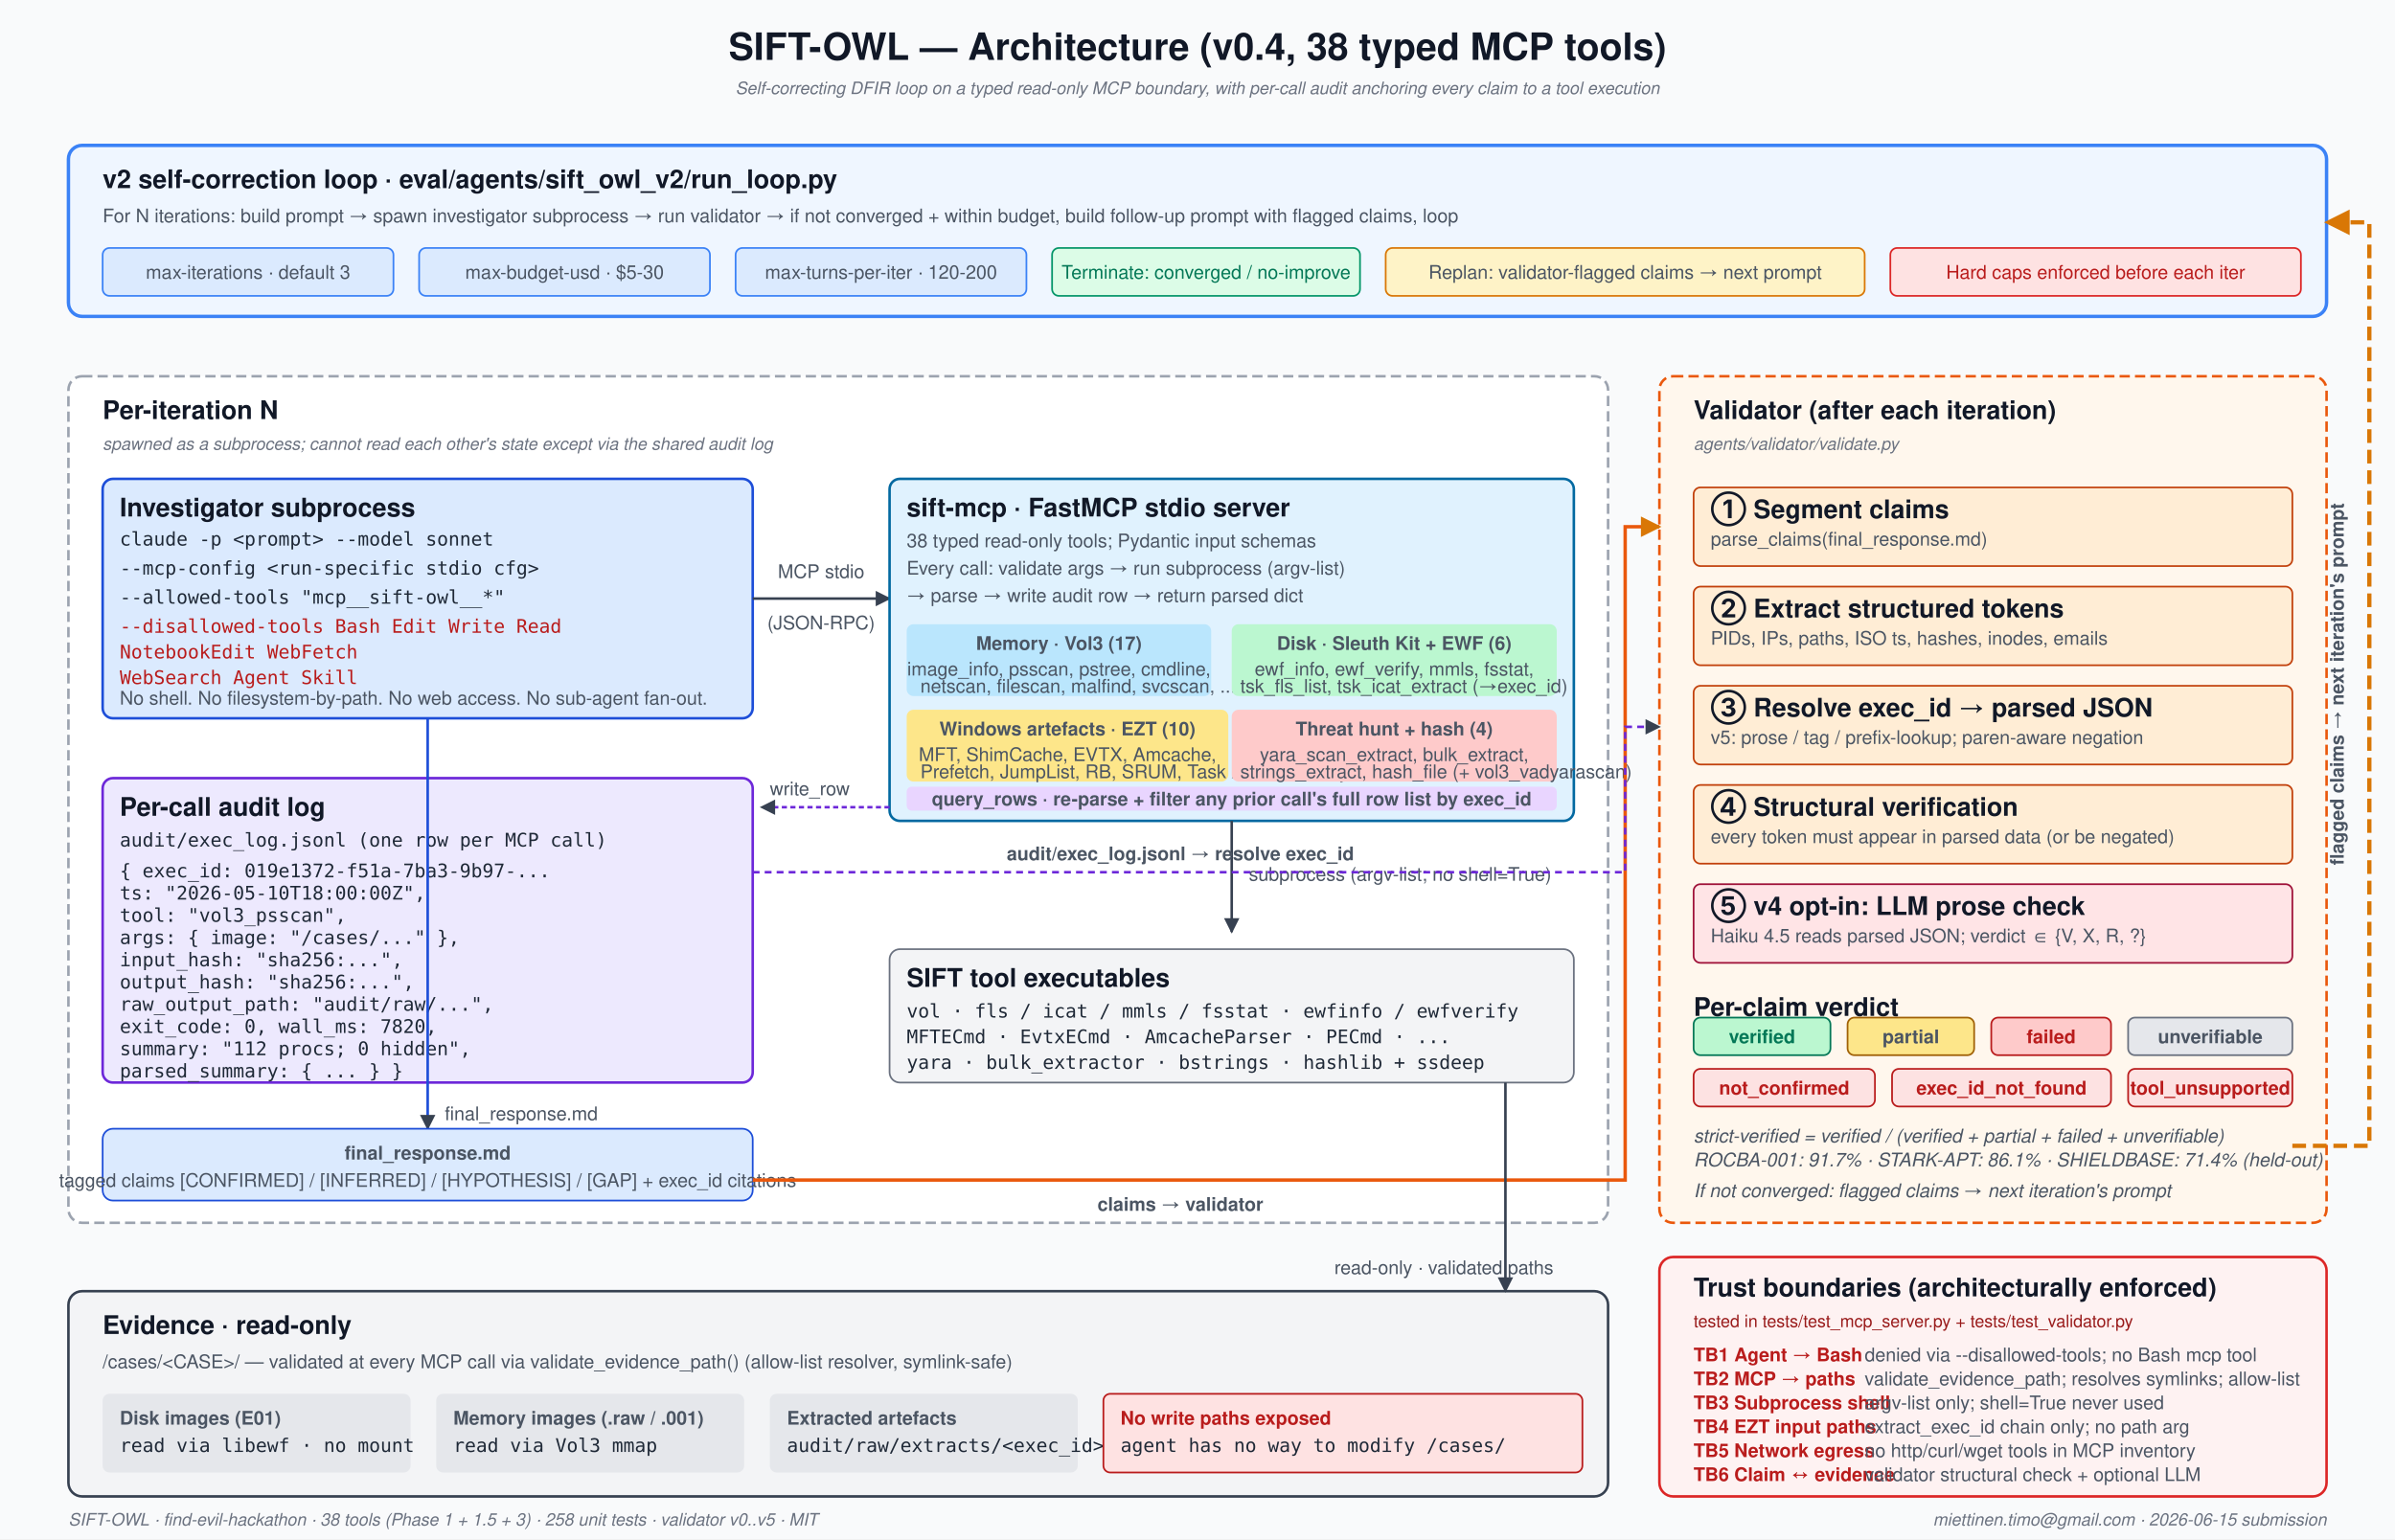
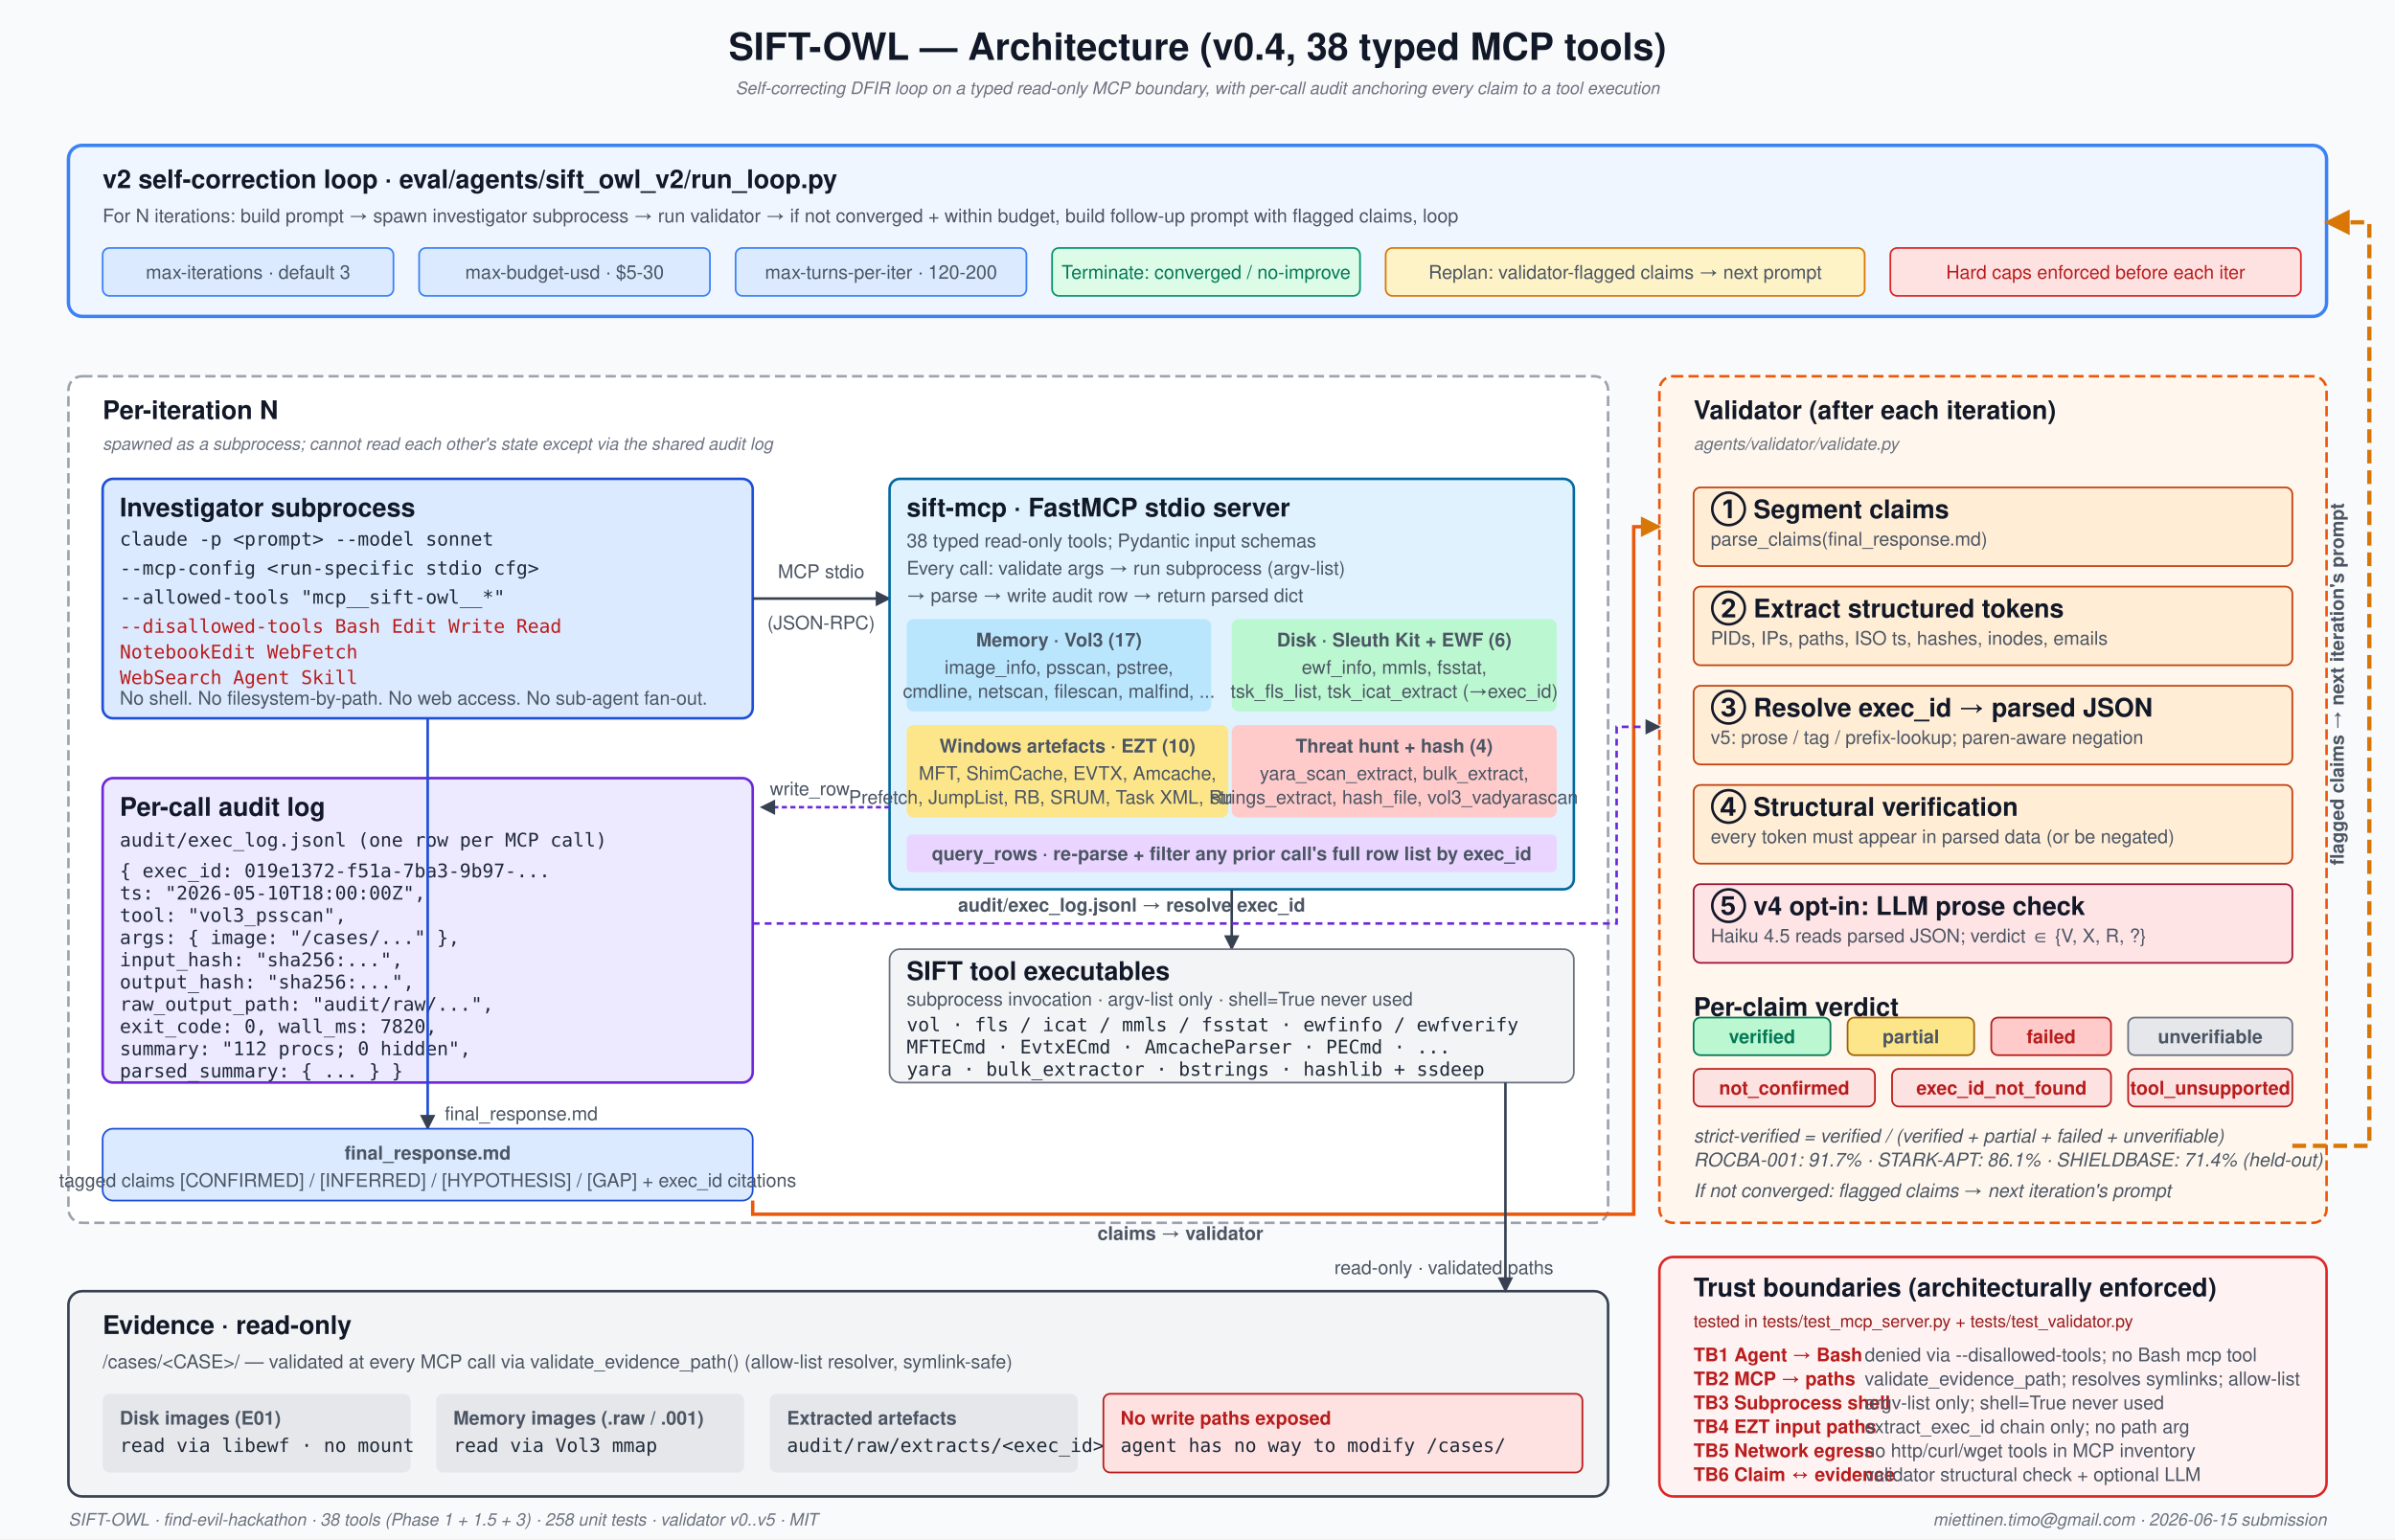
<svg xmlns="http://www.w3.org/2000/svg" viewBox="0 0 1400 900" font-family="-apple-system, BlinkMacSystemFont, 'Helvetica Neue', Helvetica, Arial, sans-serif">
  <defs>
    <marker id="arrow" viewBox="0 0 10 10" refX="9" refY="5" markerWidth="6" markerHeight="6" orient="auto-start-reverse">
      <path d="M 0 0 L 10 5 L 0 10 z" fill="#374151" />
    </marker>
    <marker id="arrow-loop" viewBox="0 0 10 10" refX="9" refY="5" markerWidth="6" markerHeight="6" orient="auto-start-reverse">
      <path d="M 0 0 L 10 5 L 0 10 z" fill="#d97706" />
    </marker>
    <marker id="arrow-red" viewBox="0 0 10 10" refX="9" refY="5" markerWidth="6" markerHeight="6" orient="auto-start-reverse">
      <path d="M 0 0 L 10 5 L 0 10 z" fill="#dc2626" />
    </marker>
    <style>
      .h1     { font-size: 22px; font-weight: 700; fill: #111827; }
      .h2     { font-size: 15px; font-weight: 700; fill: #111827; }
      .label  { font-size: 13px; fill: #1f2937; }
      .small  { font-size: 11px; fill: #4b5563; }
      .mono   { font-family: 'SF Mono','Menlo','Consolas',monospace; font-size: 11px; fill: #1f2937; }
      .denied { font-size: 11px; fill: #b91c1c; }
      .ok     { font-size: 11px; fill: #047857; }
      .tb     { font-size: 11px; fill: #b91c1c; font-weight: 700; }
      .tbnote { font-size: 10px; fill: #991b1b; }
      .meta   { font-size: 10px; fill: #6b7280; font-style: italic; }
    </style>
  </defs>
  <rect width="1400" height="900" fill="#f9fafb" />
  <text x="700" y="35" class="h1" text-anchor="middle">SIFT-OWL — Architecture (v0.4, 38 typed MCP tools)</text>
  <text x="700" y="55" class="meta" text-anchor="middle">Self-correcting DFIR loop on a typed read-only MCP boundary, with per-call audit anchoring every claim to a tool execution</text>
  <g>
    <rect x="40" y="85" width="1320" height="100" rx="8" fill="#eff6ff" stroke="#3b82f6" stroke-width="2" />
    <text x="60" y="110" class="h2">v2 self-correction loop  ·  eval/agents/sift_owl_v2/run_loop.py</text>
    <text x="60" y="130" class="small">For N iterations: build prompt → spawn investigator subprocess → run validator → if not converged + within budget, build follow-up prompt with flagged claims, loop</text>
    <g transform="translate(60, 145)">
      <rect width="170" height="28" rx="4" fill="#dbeafe" stroke="#3b82f6" />
      <text x="85" y="18" class="small" text-anchor="middle">max-iterations  ·  default 3</text>
    </g>
    <g transform="translate(245, 145)">
      <rect width="170" height="28" rx="4" fill="#dbeafe" stroke="#3b82f6" />
      <text x="85" y="18" class="small" text-anchor="middle">max-budget-usd  ·  $5-30</text>
    </g>
    <g transform="translate(430, 145)">
      <rect width="170" height="28" rx="4" fill="#dbeafe" stroke="#3b82f6" />
      <text x="85" y="18" class="small" text-anchor="middle">max-turns-per-iter  ·  120-200</text>
    </g>
    <g transform="translate(615, 145)">
      <rect width="180" height="28" rx="4" fill="#dcfce7" stroke="#059669" />
      <text x="90" y="18" class="ok" text-anchor="middle">Terminate: converged / no-improve</text>
    </g>
    <g transform="translate(810, 145)">
      <rect width="280" height="28" rx="4" fill="#fef3c7" stroke="#d97706" />
      <text x="140" y="18" class="small" text-anchor="middle" fill="#92400e">Replan: validator-flagged claims → next prompt</text>
    </g>
    <g transform="translate(1105, 145)">
      <rect width="240" height="28" rx="4" fill="#fee2e2" stroke="#dc2626" />
      <text x="120" y="18" class="denied" text-anchor="middle">Hard caps enforced before each iter</text>
    </g>
  </g>
  <g>
    <rect x="40" y="220" width="900" height="495" rx="8" fill="#ffffff" stroke="#9ca3af" stroke-width="1.5" stroke-dasharray="6 3" />
    <text x="60" y="245" class="h2">Per-iteration N</text>
    <text x="60" y="263" class="meta">spawned as a subprocess; cannot read each other's state except via the shared audit log</text>
    <g>
      <rect x="60" y="280" width="380" height="140" rx="6" fill="#dbeafe" stroke="#1d4ed8" stroke-width="1.5" />
      <text x="70" y="302" class="h2">Investigator subprocess</text>
      <text x="70" y="319" class="mono">claude -p &lt;prompt&gt;  --model sonnet</text>
      <text x="70" y="336" class="mono">  --mcp-config &lt;run-specific stdio cfg&gt;</text>
      <text x="70" y="353" class="mono">  --allowed-tools "mcp__sift-owl__*"</text>
      <text x="70" y="370" class="denied" font-family="'SF Mono','Menlo','Consolas',monospace">  --disallowed-tools Bash Edit Write Read</text>
      <text x="70" y="385" class="denied" font-family="'SF Mono','Menlo','Consolas',monospace">                     NotebookEdit WebFetch</text>
      <text x="70" y="400" class="denied" font-family="'SF Mono','Menlo','Consolas',monospace">                     WebSearch Agent Skill</text>
      <text x="70" y="412" class="small">No shell. No filesystem-by-path. No web access. No sub-agent fan-out.</text>
    </g>
    <path d="M 440 350 L 520 350" stroke="#374151" stroke-width="1.5" fill="none" marker-end="url(#arrow)" />
    <text x="480" y="338" class="small" text-anchor="middle">MCP stdio</text>
    <text x="480" y="368" class="small" text-anchor="middle">(JSON-RPC)</text>
    <g>
-       <rect x="520" y="280" width="400" height="200" rx="6" fill="#e0f2fe" stroke="#0369a1" stroke-width="1.5" />
+       <rect x="520" y="280" width="400" height="240" rx="6" fill="#e0f2fe" stroke="#0369a1" stroke-width="1.5" />
      <text x="530" y="302" class="h2">sift-mcp  ·  FastMCP stdio server</text>
      <text x="530" y="320" class="small">38 typed read-only tools; Pydantic input schemas</text>
      <text x="530" y="336" class="small">Every call: validate args → run subprocess (argv-list)</text>
      <text x="530" y="352" class="small">→ parse → write audit row → return parsed dict</text>
      <g>
-         <rect x="530" y="365" width="178" height="42" rx="4" fill="#bae6fd" />
-         <text x="619" y="380" class="small" text-anchor="middle" font-weight="700">Memory · Vol3 (17)</text>
-         <text x="619" y="395" class="small" text-anchor="middle">image_info, psscan, pstree, cmdline,</text>
-         <text x="538" y="405" class="small" font-size="10">netscan, filescan, malfind, svcscan, ...</text>
-       </g>
-       <g>
-         <rect x="720" y="365" width="190" height="42" rx="4" fill="#bbf7d0" />
-         <text x="815" y="380" class="small" text-anchor="middle" font-weight="700">Disk · Sleuth Kit + EWF (6)</text>
-         <text x="815" y="395" class="small" text-anchor="middle">ewf_info, ewf_verify, mmls, fsstat,</text>
-         <text x="725" y="405" class="small" font-size="10">tsk_fls_list, tsk_icat_extract (→exec_id)</text>
-       </g>
-       <g>
-         <rect x="530" y="415" width="188" height="42" rx="4" fill="#fde68a" />
-         <text x="624" y="430" class="small" text-anchor="middle" font-weight="700">Windows artefacts · EZT (10)</text>
-         <text x="624" y="445" class="small" text-anchor="middle">MFT, ShimCache, EVTX, Amcache,</text>
-         <text x="538" y="455" class="small" font-size="10">Prefetch, JumpList, RB, SRUM, Task XML, Run keys</text>
-       </g>
-       <g>
-         <rect x="720" y="415" width="190" height="42" rx="4" fill="#fecaca" />
-         <text x="815" y="430" class="small" text-anchor="middle" font-weight="700">Threat hunt + hash (4)</text>
-         <text x="815" y="445" class="small" text-anchor="middle">yara_scan_extract, bulk_extract,</text>
-         <text x="725" y="455" class="small" font-size="10">strings_extract, hash_file (+ vol3_vadyarascan)</text>
-       </g>
-       <g>
-         <rect x="530" y="460" width="380" height="14" rx="3" fill="#e9d5ff" />
-         <text x="720" y="471" class="small" text-anchor="middle" font-weight="700">query_rows  ·  re-parse + filter any prior call's full row list by exec_id</text>
-       </g>
-     </g>
-     <path d="M 720 480 L 720 545" stroke="#374151" stroke-width="1.5" fill="none" marker-end="url(#arrow)" />
-     <text x="730" y="515" class="small">subprocess (argv-list; no shell=True)</text>
+         <rect x="530" y="362" width="178" height="54" rx="4" fill="#bae6fd" />
+         <text x="619" y="378" class="small" text-anchor="middle" font-weight="700">Memory · Vol3 (17)</text>
+         <text x="619" y="394" class="small" text-anchor="middle">image_info, psscan, pstree,</text>
+         <text x="619" y="408" class="small" text-anchor="middle" font-size="10">cmdline, netscan, filescan, malfind, ...</text>
+       </g>
+       <g>
+         <rect x="720" y="362" width="190" height="54" rx="4" fill="#bbf7d0" />
+         <text x="815" y="378" class="small" text-anchor="middle" font-weight="700">Disk · Sleuth Kit + EWF (6)</text>
+         <text x="815" y="394" class="small" text-anchor="middle">ewf_info, mmls, fsstat,</text>
+         <text x="815" y="408" class="small" text-anchor="middle" font-size="10">tsk_fls_list, tsk_icat_extract (→exec_id)</text>
+       </g>
+       <g>
+         <rect x="530" y="424" width="188" height="54" rx="4" fill="#fde68a" />
+         <text x="624" y="440" class="small" text-anchor="middle" font-weight="700">Windows artefacts · EZT (10)</text>
+         <text x="624" y="456" class="small" text-anchor="middle">MFT, ShimCache, EVTX, Amcache,</text>
+         <text x="624" y="470" class="small" text-anchor="middle" font-size="10">Prefetch, JumpList, RB, SRUM, Task XML, Run keys</text>
+       </g>
+       <g>
+         <rect x="720" y="424" width="190" height="54" rx="4" fill="#fecaca" />
+         <text x="815" y="440" class="small" text-anchor="middle" font-weight="700">Threat hunt + hash (4)</text>
+         <text x="815" y="456" class="small" text-anchor="middle">yara_scan_extract, bulk_extract,</text>
+         <text x="815" y="470" class="small" text-anchor="middle" font-size="10">strings_extract, hash_file, vol3_vadyarascan</text>
+       </g>
+       <g>
+         <rect x="530" y="488" width="380" height="22" rx="3" fill="#e9d5ff" />
+         <text x="720" y="503" class="small" text-anchor="middle" font-weight="700">query_rows  ·  re-parse + filter any prior call's full row list by exec_id</text>
+       </g>
+     </g>
+     <path d="M 720 520 L 720 555" stroke="#374151" stroke-width="1.5" fill="none" marker-end="url(#arrow)" />
    <g>
      <rect x="520" y="555" width="400" height="78" rx="6" fill="#f3f4f6" stroke="#6b7280" stroke-width="1" />
-       <text x="530" y="577" class="h2">SIFT tool executables</text>
-       <text x="530" y="595" class="mono">vol  ·  fls / icat / mmls / fsstat  ·  ewfinfo / ewfverify</text>
-       <text x="530" y="610" class="mono">MFTECmd  ·  EvtxECmd  ·  AmcacheParser  ·  PECmd  ·  ...</text>
-       <text x="530" y="625" class="mono">yara  ·  bulk_extractor  ·  bstrings  ·  hashlib + ssdeep</text>
+       <text x="530" y="573" class="h2">SIFT tool executables</text>
+       <text x="530" y="588" class="small" fill="#6b7280">subprocess invocation  ·  argv-list only  ·  shell=True never used</text>
+       <text x="530" y="603" class="mono">vol  ·  fls / icat / mmls / fsstat  ·  ewfinfo / ewfverify</text>
+       <text x="530" y="616" class="mono">MFTECmd  ·  EvtxECmd  ·  AmcacheParser  ·  PECmd  ·  ...</text>
+       <text x="530" y="629" class="mono">yara  ·  bulk_extractor  ·  bstrings  ·  hashlib + ssdeep</text>
    </g>
    <g>
      <rect x="60" y="455" width="380" height="178" rx="6" fill="#ede9fe" stroke="#6d28d9" stroke-width="1.5" />
      <text x="70" y="477" class="h2">Per-call audit log</text>
      <text x="70" y="495" class="mono">audit/exec_log.jsonl  (one row per MCP call)</text>
      <text x="70" y="513" class="mono" font-size="10">{ exec_id: 019e1372-f51a-7ba3-9b97-...</text>
      <text x="70" y="526" class="mono" font-size="10">  ts: "2026-05-10T18:00:00Z",</text>
      <text x="70" y="539" class="mono" font-size="10">  tool: "vol3_psscan",</text>
      <text x="70" y="552" class="mono" font-size="10">  args: { image: "/cases/..." },</text>
      <text x="70" y="565" class="mono" font-size="10">  input_hash:  "sha256:...",</text>
      <text x="70" y="578" class="mono" font-size="10">  output_hash: "sha256:...",</text>
      <text x="70" y="591" class="mono" font-size="10">  raw_output_path: "audit/raw/...",</text>
      <text x="70" y="604" class="mono" font-size="10">  exit_code: 0, wall_ms: 7820,</text>
      <text x="70" y="617" class="mono" font-size="10">  summary: "112 procs; 0 hidden",</text>
      <text x="70" y="630" class="mono" font-size="10">  parsed_summary: { ... } }</text>
    </g>
    <path d="M 520 472 L 445 472" stroke="#6d28d9" stroke-width="1.5" fill="none" marker-end="url(#arrow)" stroke-dasharray="3 2" />
    <text x="450" y="465" class="small" fill="#6d28d9">write_row</text>
    <path d="M 250 420 L 250 660" stroke="#1d4ed8" stroke-width="1.5" fill="none" marker-end="url(#arrow)" />
    <text x="260" y="655" class="small" fill="#1d4ed8">final_response.md</text>
  </g>
  <g>
    <rect x="60" y="660" width="380" height="42" rx="6" fill="#dbeafe" stroke="#1d4ed8" />
    <text x="250" y="678" class="small" text-anchor="middle" font-weight="700">final_response.md</text>
    <text x="250" y="694" class="small" text-anchor="middle">tagged claims [CONFIRMED] / [INFERRED] / [HYPOTHESIS] / [GAP] + exec_id citations</text>
  </g>
  <g>
    <rect x="970" y="220" width="390" height="495" rx="8" fill="#fff7ed" stroke="#ea580c" stroke-width="1.5" stroke-dasharray="6 3" />
    <text x="990" y="245" class="h2">Validator (after each iteration)</text>
    <text x="990" y="263" class="meta">agents/validator/validate.py</text>
    <g transform="translate(990, 285)">
      <rect width="350" height="46" rx="4" fill="#ffedd5" stroke="#c2410c" />
      <text x="10" y="18" class="h2" font-size="13">① Segment claims</text>
      <text x="10" y="34" class="small">parse_claims(final_response.md)</text>
    </g>
    <g transform="translate(990, 343)">
      <rect width="350" height="46" rx="4" fill="#ffedd5" stroke="#c2410c" />
      <text x="10" y="18" class="h2" font-size="13">② Extract structured tokens</text>
      <text x="10" y="34" class="small">PIDs, IPs, paths, ISO ts, hashes, inodes, emails</text>
    </g>
    <g transform="translate(990, 401)">
      <rect width="350" height="46" rx="4" fill="#ffedd5" stroke="#c2410c" />
      <text x="10" y="18" class="h2" font-size="13">③ Resolve exec_id → parsed JSON</text>
      <text x="10" y="34" class="small">v5: prose / tag / prefix-lookup; paren-aware negation</text>
    </g>
    <g transform="translate(990, 459)">
      <rect width="350" height="46" rx="4" fill="#ffedd5" stroke="#c2410c" />
      <text x="10" y="18" class="h2" font-size="13">④ Structural verification</text>
      <text x="10" y="34" class="small">every token must appear in parsed data (or be negated)</text>
    </g>
    <g transform="translate(990, 517)">
      <rect width="350" height="46" rx="4" fill="#ffe4e6" stroke="#9f1239" />
      <text x="10" y="18" class="h2" font-size="13">⑤ v4 opt-in: LLM prose check</text>
      <text x="10" y="34" class="small">Haiku 4.5 reads parsed JSON; verdict ∈ {V, X, R, ?}</text>
    </g>
    <g transform="translate(990, 580)">
      <text x="0" y="14" class="h2" font-size="13">Per-claim verdict</text>
    </g>
    <g transform="translate(990, 595)">
      <rect width="80" height="22" rx="4" fill="#bbf7d0" stroke="#047857" />
      <text x="40" y="15" class="ok" text-anchor="middle" font-weight="700">verified</text>
    </g>
    <g transform="translate(1080, 595)">
      <rect width="74" height="22" rx="4" fill="#fde68a" stroke="#a16207" />
      <text x="37" y="15" class="small" text-anchor="middle" font-weight="700">partial</text>
    </g>
    <g transform="translate(1164, 595)">
      <rect width="70" height="22" rx="4" fill="#fecaca" stroke="#b91c1c" />
      <text x="35" y="15" class="denied" text-anchor="middle" font-weight="700">failed</text>
    </g>
    <g transform="translate(1244, 595)">
      <rect width="96" height="22" rx="4" fill="#e5e7eb" stroke="#6b7280" />
      <text x="48" y="15" class="small" text-anchor="middle" font-weight="700">unverifiable</text>
    </g>
    <g transform="translate(990, 625)">
      <rect width="106" height="22" rx="4" fill="#fde2e2" stroke="#b91c1c" />
      <text x="53" y="15" class="denied" text-anchor="middle" font-weight="700">not_confirmed</text>
    </g>
    <g transform="translate(1106, 625)">
      <rect width="128" height="22" rx="4" fill="#fde2e2" stroke="#b91c1c" />
      <text x="64" y="15" class="denied" text-anchor="middle" font-weight="700">exec_id_not_found</text>
    </g>
    <g transform="translate(1244, 625)">
      <rect width="96" height="22" rx="4" fill="#fde2e2" stroke="#b91c1c" />
      <text x="48" y="15" class="denied" text-anchor="middle" font-weight="700">tool_unsupported</text>
    </g>
    <text x="990" y="668" class="small" font-style="italic" fill="#6b7280">strict-verified = verified / (verified + partial + failed + unverifiable)</text>
    <text x="990" y="682" class="small" font-style="italic" fill="#6b7280">ROCBA-001: 91.7%  ·  STARK-APT: 86.1%  ·  SHIELDBASE: 71.4% (held-out)</text>
    <text x="990" y="700" class="small" font-style="italic" fill="#ea580c">If not converged: flagged claims → next iteration's prompt</text>
  </g>
-   <path d="M 440 690 L 950 690 L 950 308 L 970 308" stroke="#ea580c" stroke-width="2" fill="none" marker-end="url(#arrow-loop)" />
-   <text x="690" y="708" class="small" fill="#ea580c" font-weight="700" text-anchor="middle">claims  →  validator</text>
-   <path d="M 440 510 L 950 510 L 950 425 L 970 425" stroke="#6d28d9" stroke-width="1.5" fill="none" stroke-dasharray="4 3" marker-end="url(#arrow)" />
-   <text x="690" y="503" class="small" fill="#6d28d9" font-weight="700" text-anchor="middle">audit/exec_log.jsonl  →  resolve exec_id</text>
+   <path d="M 440 702 L 440 710 L 955 710 L 955 308 L 970 308" stroke="#ea580c" stroke-width="2" fill="none" marker-end="url(#arrow-loop)" />
+   <text x="690" y="725" class="small" fill="#ea580c" font-weight="700" text-anchor="middle">claims  →  validator</text>
+   <path d="M 440 540 L 945 540 L 945 425 L 970 425" stroke="#6d28d9" stroke-width="1.5" fill="none" stroke-dasharray="4 3" marker-end="url(#arrow)" />
+   <text x="560" y="533" class="small" fill="#6d28d9" font-weight="700">audit/exec_log.jsonl  →  resolve exec_id</text>
  <g>
    <rect x="40" y="755" width="900" height="120" rx="8" fill="#f3f4f6" stroke="#374151" stroke-width="1.5" />
    <text x="60" y="780" class="h2">Evidence  ·  read-only</text>
    <text x="60" y="800" class="small">/cases/&lt;CASE&gt;/  —  validated at every MCP call via validate_evidence_path() (allow-list resolver, symlink-safe)</text>
    <g transform="translate(60, 815)">
      <rect width="180" height="46" rx="4" fill="#e5e7eb" />
      <text x="10" y="18" class="small" font-weight="700">Disk images (E01)</text>
      <text x="10" y="34" class="mono" font-size="10">  read via libewf  ·  no mount</text>
    </g>
    <g transform="translate(255, 815)">
      <rect width="180" height="46" rx="4" fill="#e5e7eb" />
      <text x="10" y="18" class="small" font-weight="700">Memory images (.raw / .001)</text>
      <text x="10" y="34" class="mono" font-size="10">  read via Vol3 mmap</text>
    </g>
    <g transform="translate(450, 815)">
      <rect width="180" height="46" rx="4" fill="#e5e7eb" />
      <text x="10" y="18" class="small" font-weight="700">Extracted artefacts</text>
      <text x="10" y="34" class="mono" font-size="10">  audit/raw/extracts/&lt;exec_id&gt;.bin</text>
    </g>
    <g transform="translate(645, 815)">
      <rect width="280" height="46" rx="4" fill="#fee2e2" stroke="#b91c1c" />
      <text x="10" y="18" class="denied" font-weight="700">No write paths exposed</text>
      <text x="10" y="34" class="mono" font-size="10">  agent has no way to modify /cases/</text>
    </g>
  </g>
  <path d="M 880 633 L 880 755" stroke="#374151" stroke-width="1.5" fill="none" marker-end="url(#arrow)" />
  <text x="780" y="745" class="small">read-only  ·  validated paths</text>
  <g>
    <rect x="970" y="735" width="390" height="140" rx="8" fill="#fef2f2" stroke="#dc2626" stroke-width="1.5" />
    <text x="990" y="758" class="h2">Trust boundaries (architecturally enforced)</text>
    <text x="990" y="776" class="tbnote">tested in tests/test_mcp_server.py + tests/test_validator.py</text>
    <text x="990" y="796" class="tb">TB1  Agent → Bash</text>
    <text x="1090" y="796" class="small" fill="#7f1d1d">denied via --disallowed-tools; no Bash mcp tool</text>
    <text x="990" y="810" class="tb">TB2  MCP → paths</text>
    <text x="1090" y="810" class="small" fill="#7f1d1d">validate_evidence_path; resolves symlinks; allow-list</text>
    <text x="990" y="824" class="tb">TB3  Subprocess shell</text>
    <text x="1090" y="824" class="small" fill="#7f1d1d">argv-list only; shell=True never used</text>
    <text x="990" y="838" class="tb">TB4  EZT input paths</text>
    <text x="1090" y="838" class="small" fill="#7f1d1d">extract_exec_id chain only; no path arg</text>
    <text x="990" y="852" class="tb">TB5  Network egress</text>
    <text x="1090" y="852" class="small" fill="#7f1d1d">no http/curl/wget tools in MCP inventory</text>
    <text x="990" y="866" class="tb">TB6  Claim ↔ evidence</text>
    <text x="1090" y="866" class="small" fill="#7f1d1d">validator structural check + optional LLM</text>
  </g>
  <g>
    <path d="M 1340 670 L 1385 670 L 1385 130 L 1360 130" stroke="#d97706" stroke-width="2.5" fill="none" stroke-dasharray="8 4" marker-end="url(#arrow-loop)" />
    <text x="1370" y="400" class="small" fill="#d97706" font-weight="700" transform="rotate(-90 1370 400)" text-anchor="middle">flagged claims → next iteration's prompt</text>
  </g>
  <text x="40" y="892" class="meta">
    SIFT-OWL · find-evil-hackathon · 38 tools (Phase 1 + 1.5 + 3) · 258 unit tests · validator v0..v5 · MIT
  </text>
  <text x="1360" y="892" class="meta" text-anchor="end">
    miettinen.timo@gmail.com  ·  2026-06-15 submission
  </text>
</svg>
